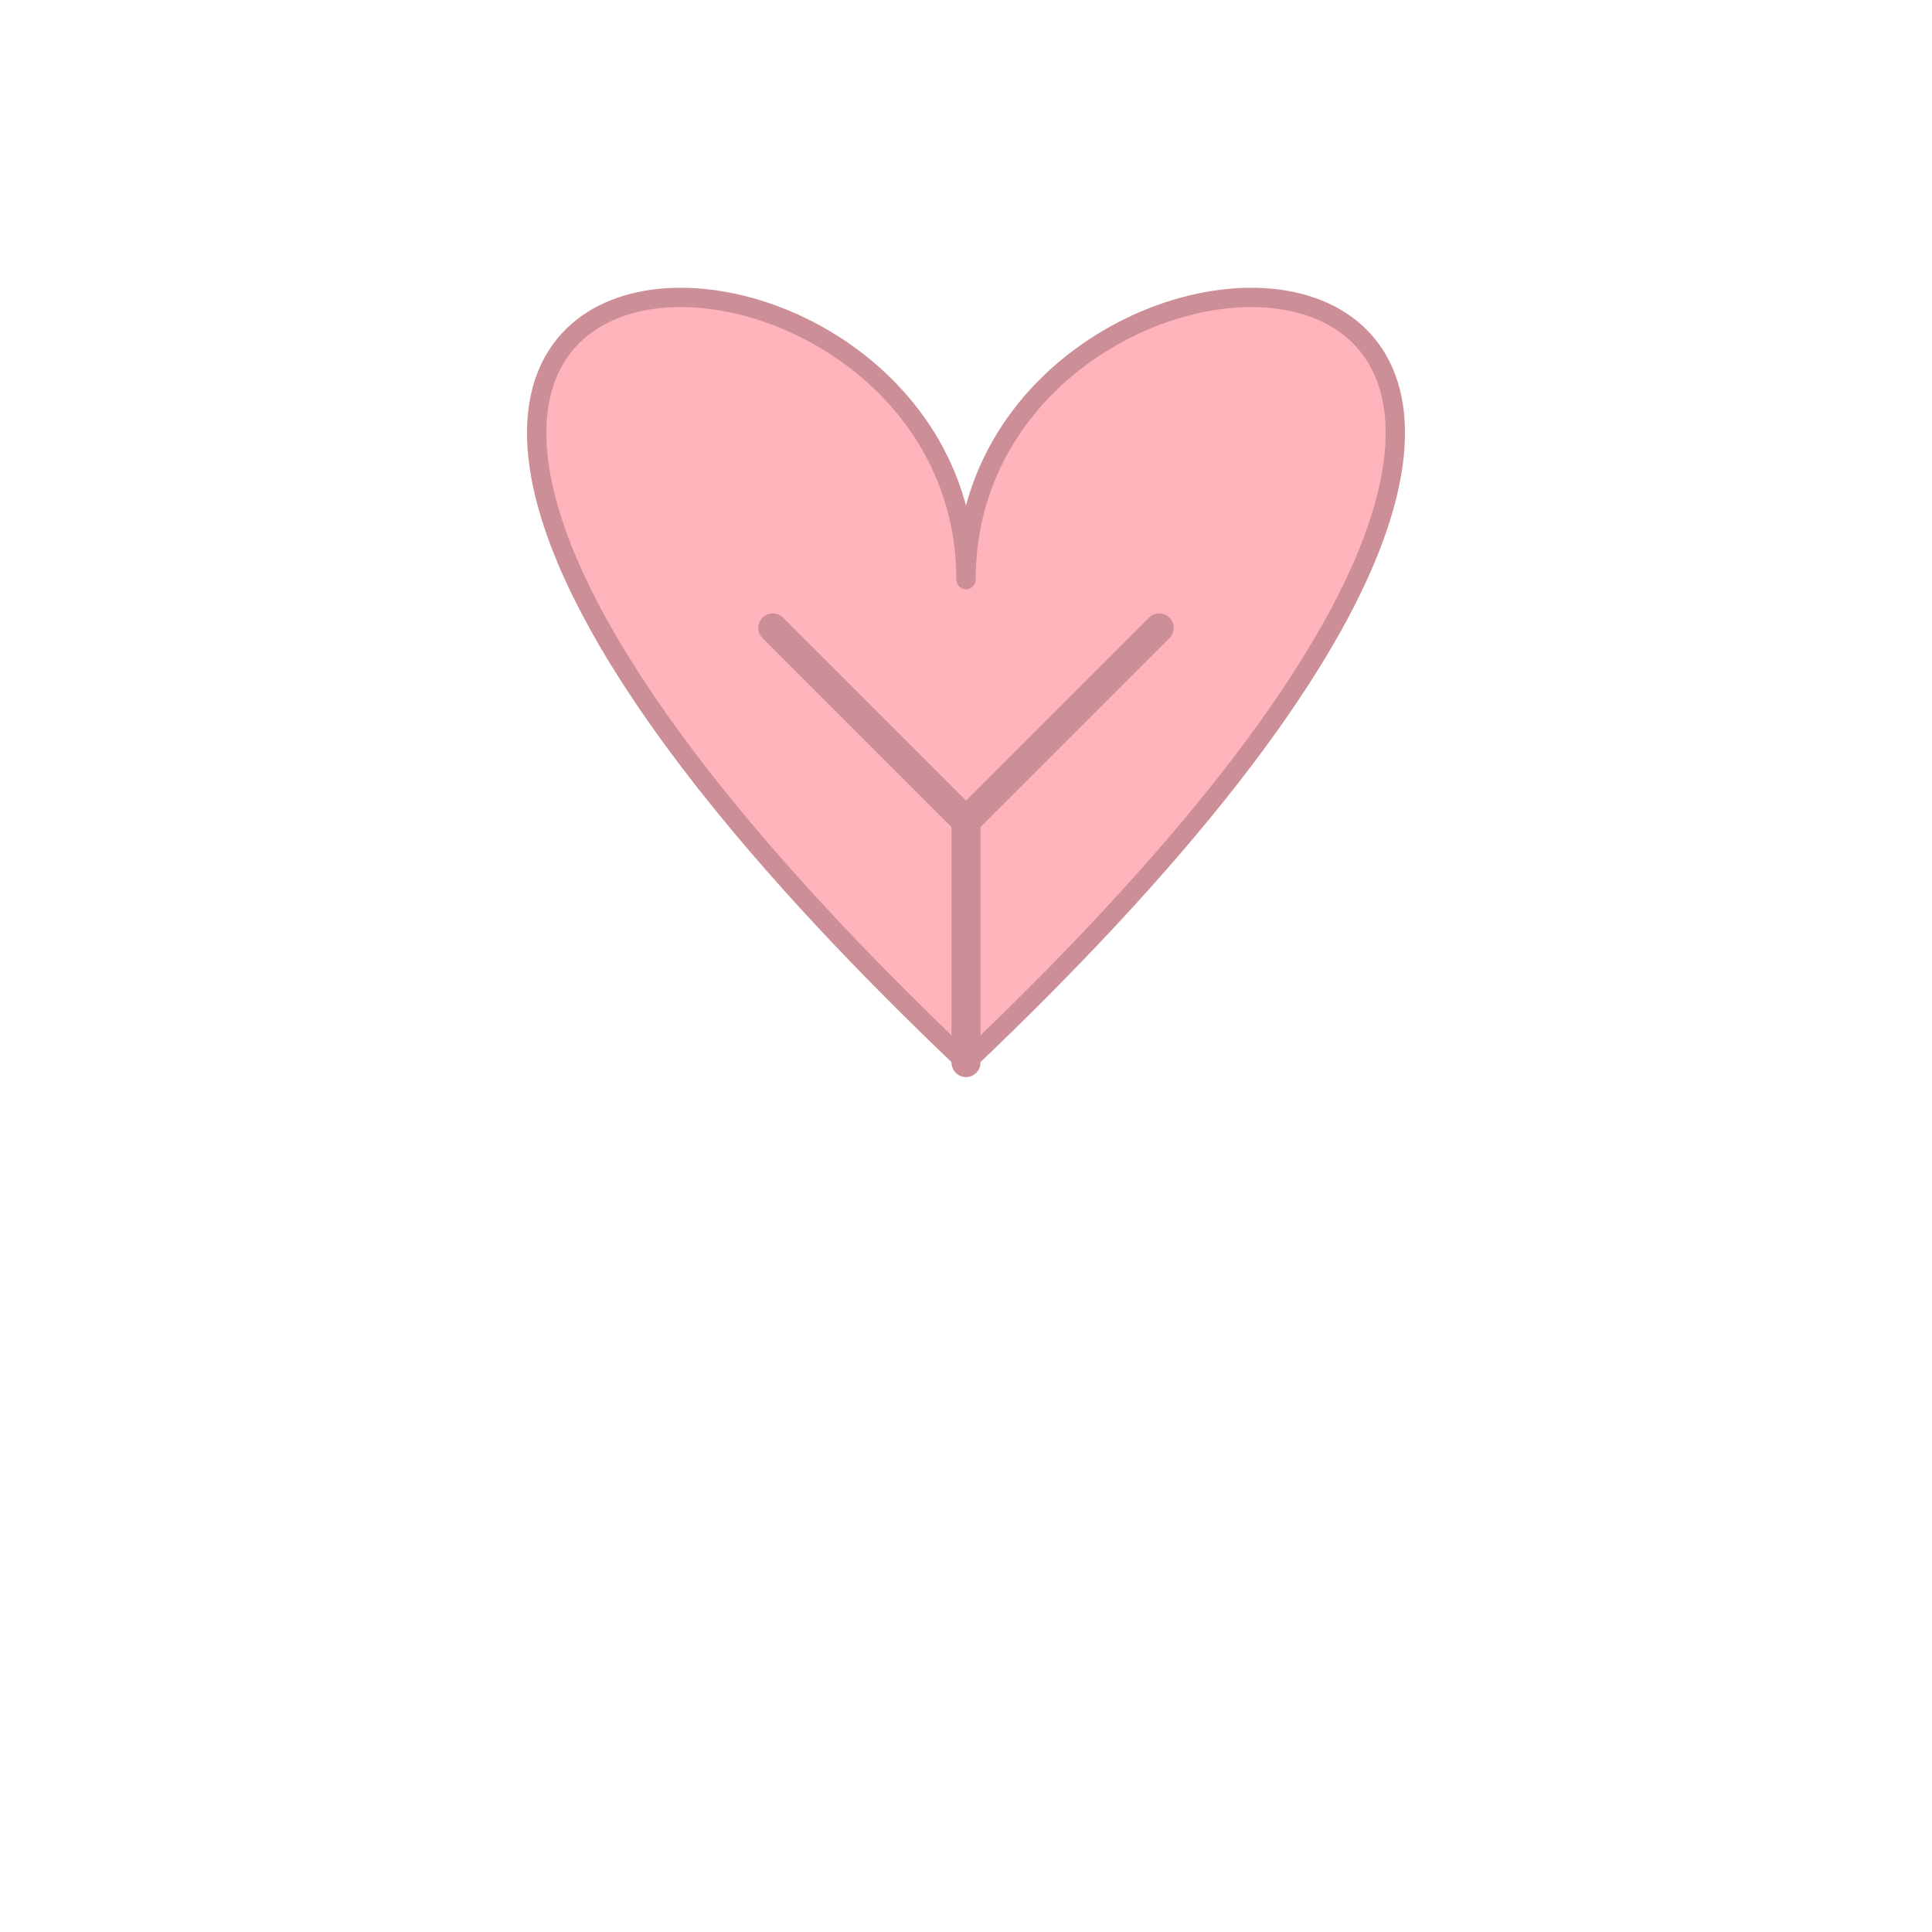
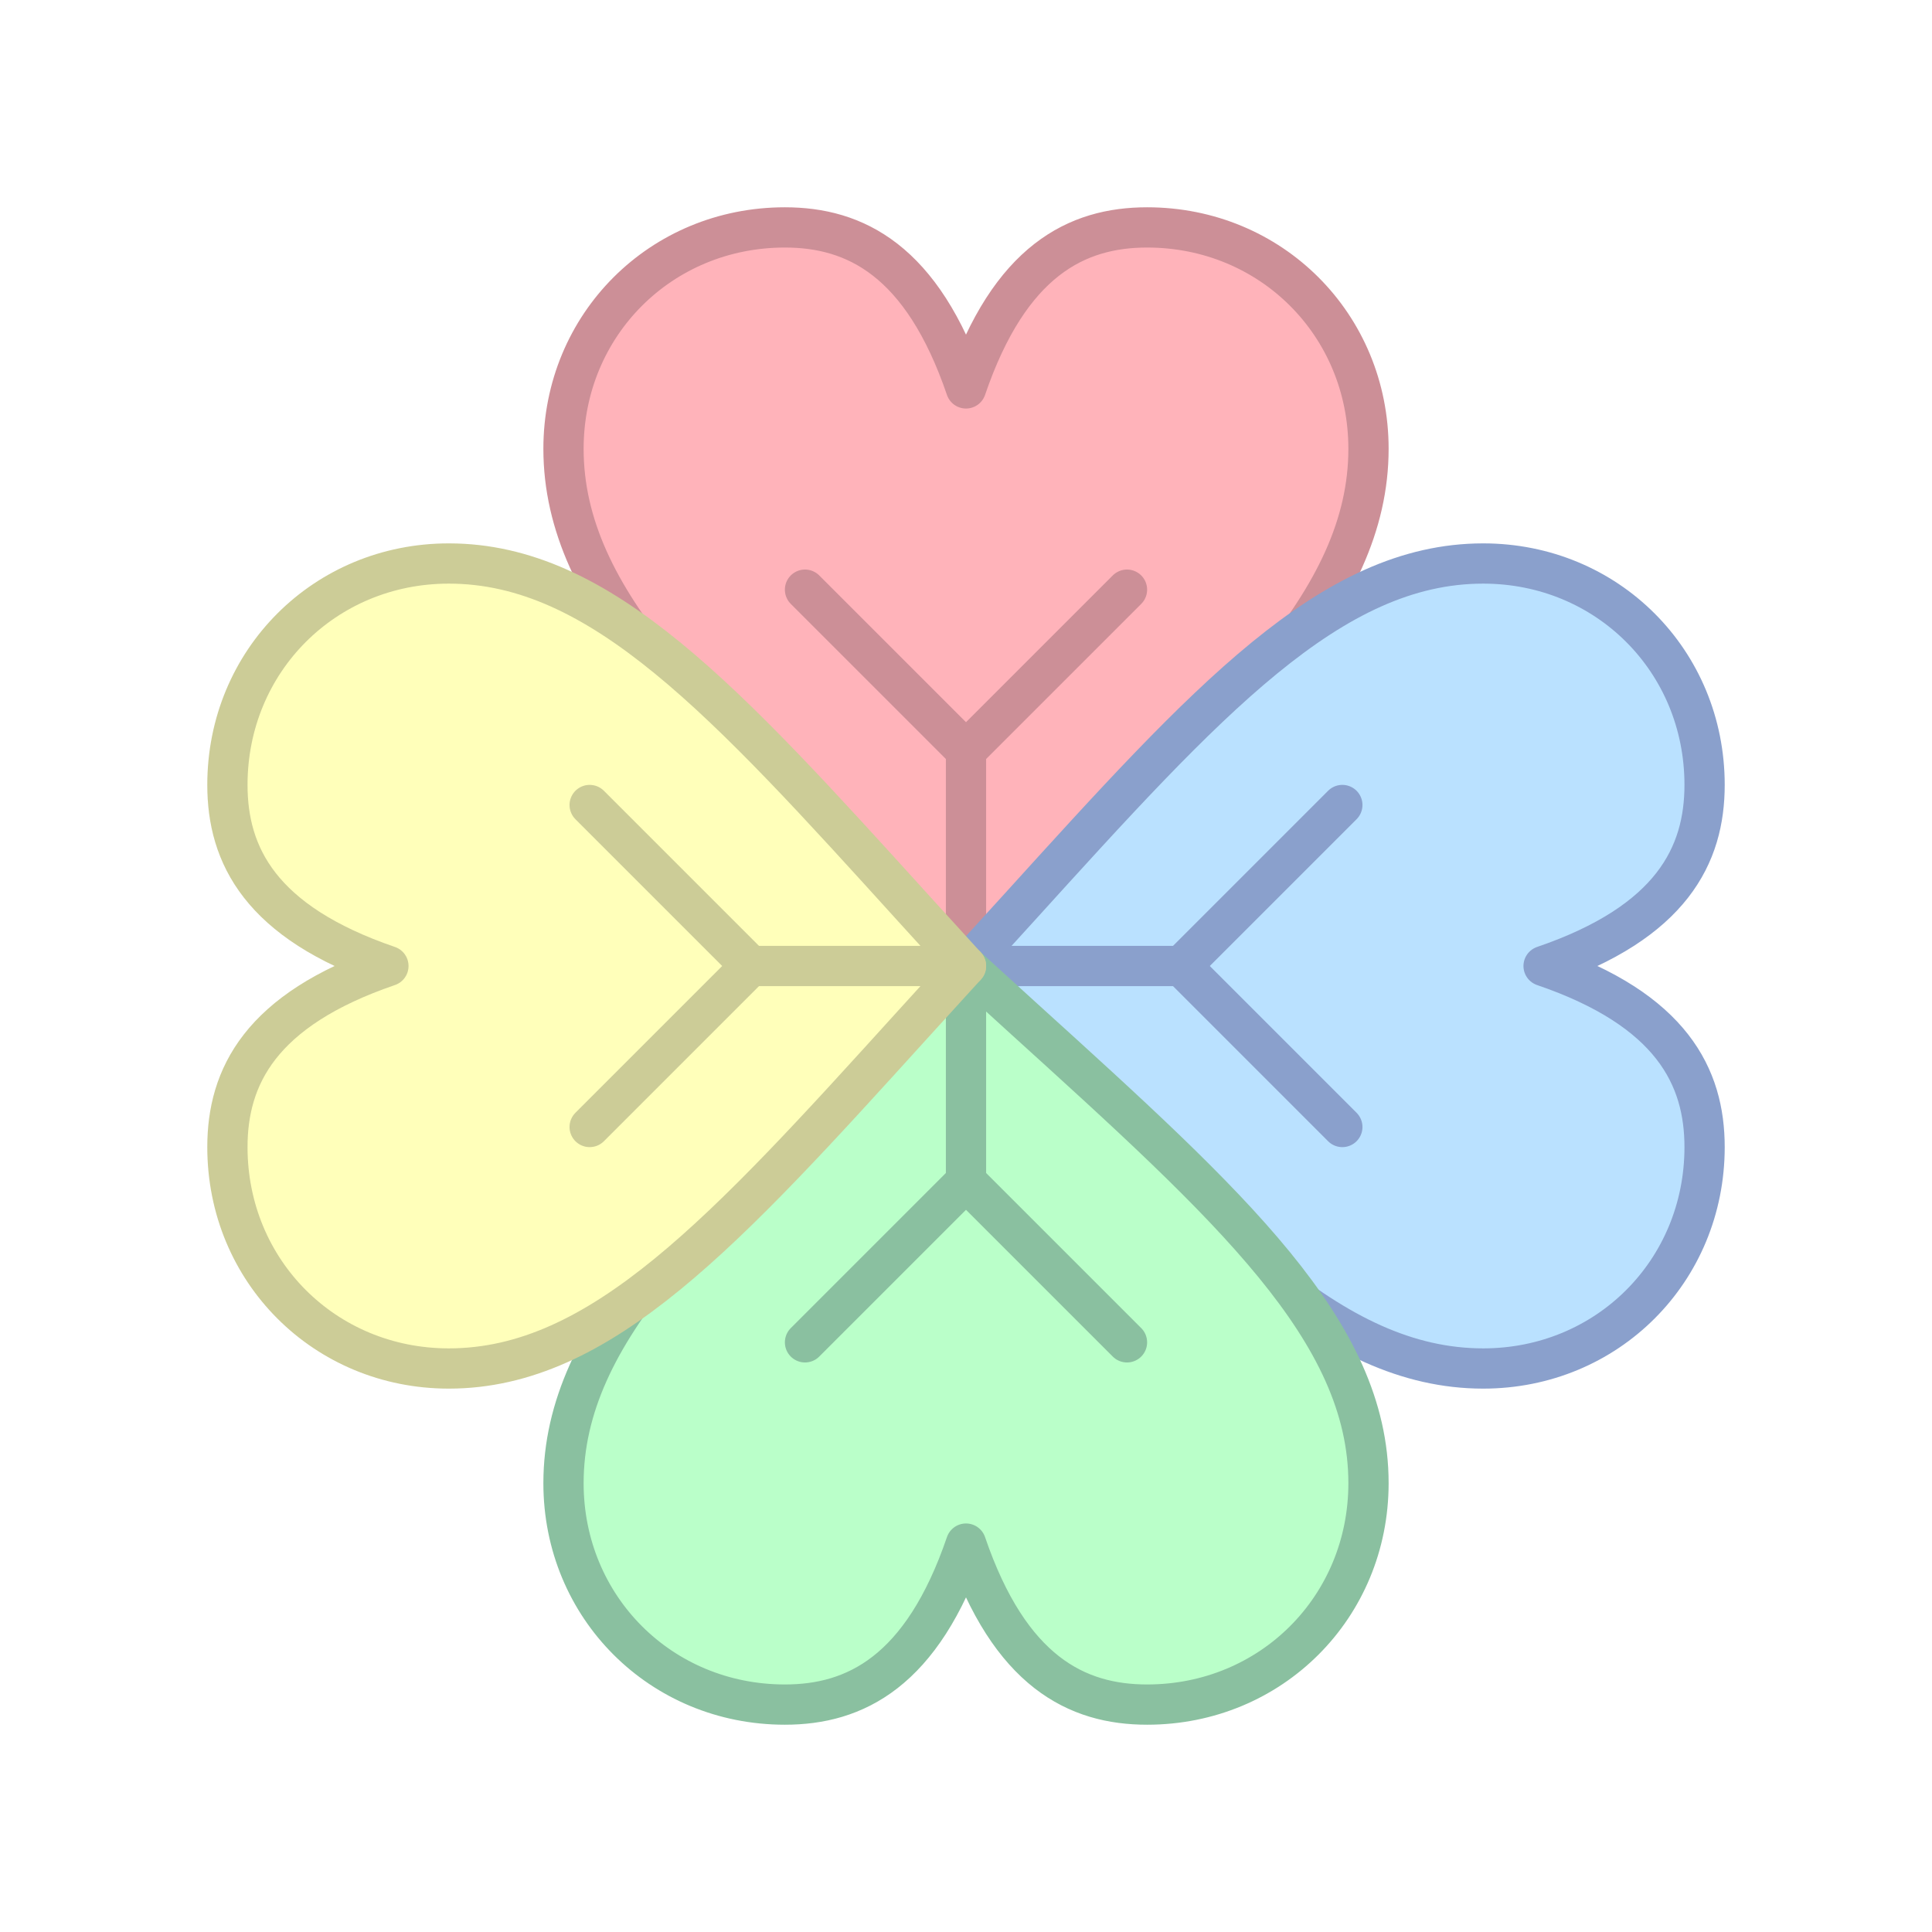
- <svg xmlns="http://www.w3.org/2000/svg" viewBox="0 0 400 400" width="400" height="400">
+ <svg xmlns="http://www.w3.org/2000/svg" viewBox="0 0 48 48" width="480" height="480">
  <defs>
-     <style>
-             * {
-             transform-box: fill-box;
-             transform-origin: bottom center;
-             }
-         </style>
-     <symbol id="leaf">
-       <path d="M200,120                    C200,30 400,30 200,220                    C0,30 200,30 200,120 Z" stroke-width="4" stroke-linejoin="round" stroke-linecap="round" />
-       <g stroke-linecap="round">
-         <line x1="200" y1="220" x2="200" y2="170" stroke-width="6" />
-         <line x1="200" y1="170" x2="160" y2="130" stroke-width="6" />
-         <line x1="200" y1="170" x2="240" y2="130" stroke-width="6" />
+     <symbol id="heart">
+       <path d="M12 21.35            L10.55 20.03            C5.4 15.36 2 12.28 2 8.5            C2 5.42 4.42 3 7.5 3            C9.24 3 10.91 3.81 12 7            C13.09 3.81 14.76 3 16.5 3            C19.58 3 22 5.42 22 8.5            C22 12.28 18.6 15.36 13.45 20.03            L12 21.35            Z" stroke-linecap="round" stroke-linejoin="round" stroke-width="1" />
+       <g stroke-linecap="round" stroke-linejoin="round" stroke-width="1">
+         <line x1="12" y1="21.35" x2="12" y2="16" />
+         <line x1="12" y1="16" x2="8" y2="12" />
+         <line x1="12" y1="16" x2="16" y2="12" />
      </g>
    </symbol>
  </defs>
-   <g id="clover">
-     <use href="#leaf" transform="rotate(0)" fill="#FFB3BA" stroke="#CC8F97" />
-     <use href="#leaf" transform="rotate(90)" fill="#BAE1FF" stroke="#8AA0CC" />
-     <use href="#leaf" transform="rotate(180)" fill="#BAFFC9" stroke="#8AC0A0" />
-     <use href="#leaf" transform="rotate(270)" fill="#FFFFBA" stroke="#CCCC97" />
+   <g>
+     <use href="#heart" transform="translate(24 24) rotate(0) translate(-12 -21.35)" fill="#FFB3BA" stroke="#CC8F97" />
+     <use href="#heart" transform="translate(24 24) rotate(90) translate(-12 -21.35)" fill="#BAE1FF" stroke="#8AA0CC" />
+     <use href="#heart" transform="translate(24 24) rotate(180) translate(-12 -21.35)" fill="#BAFFC9" stroke="#8AC0A0" />
+     <use href="#heart" transform="translate(24 24) rotate(270) translate(-12 -21.35)" fill="#FFFFBA" stroke="#CCCC97" />
  </g>
</svg>
